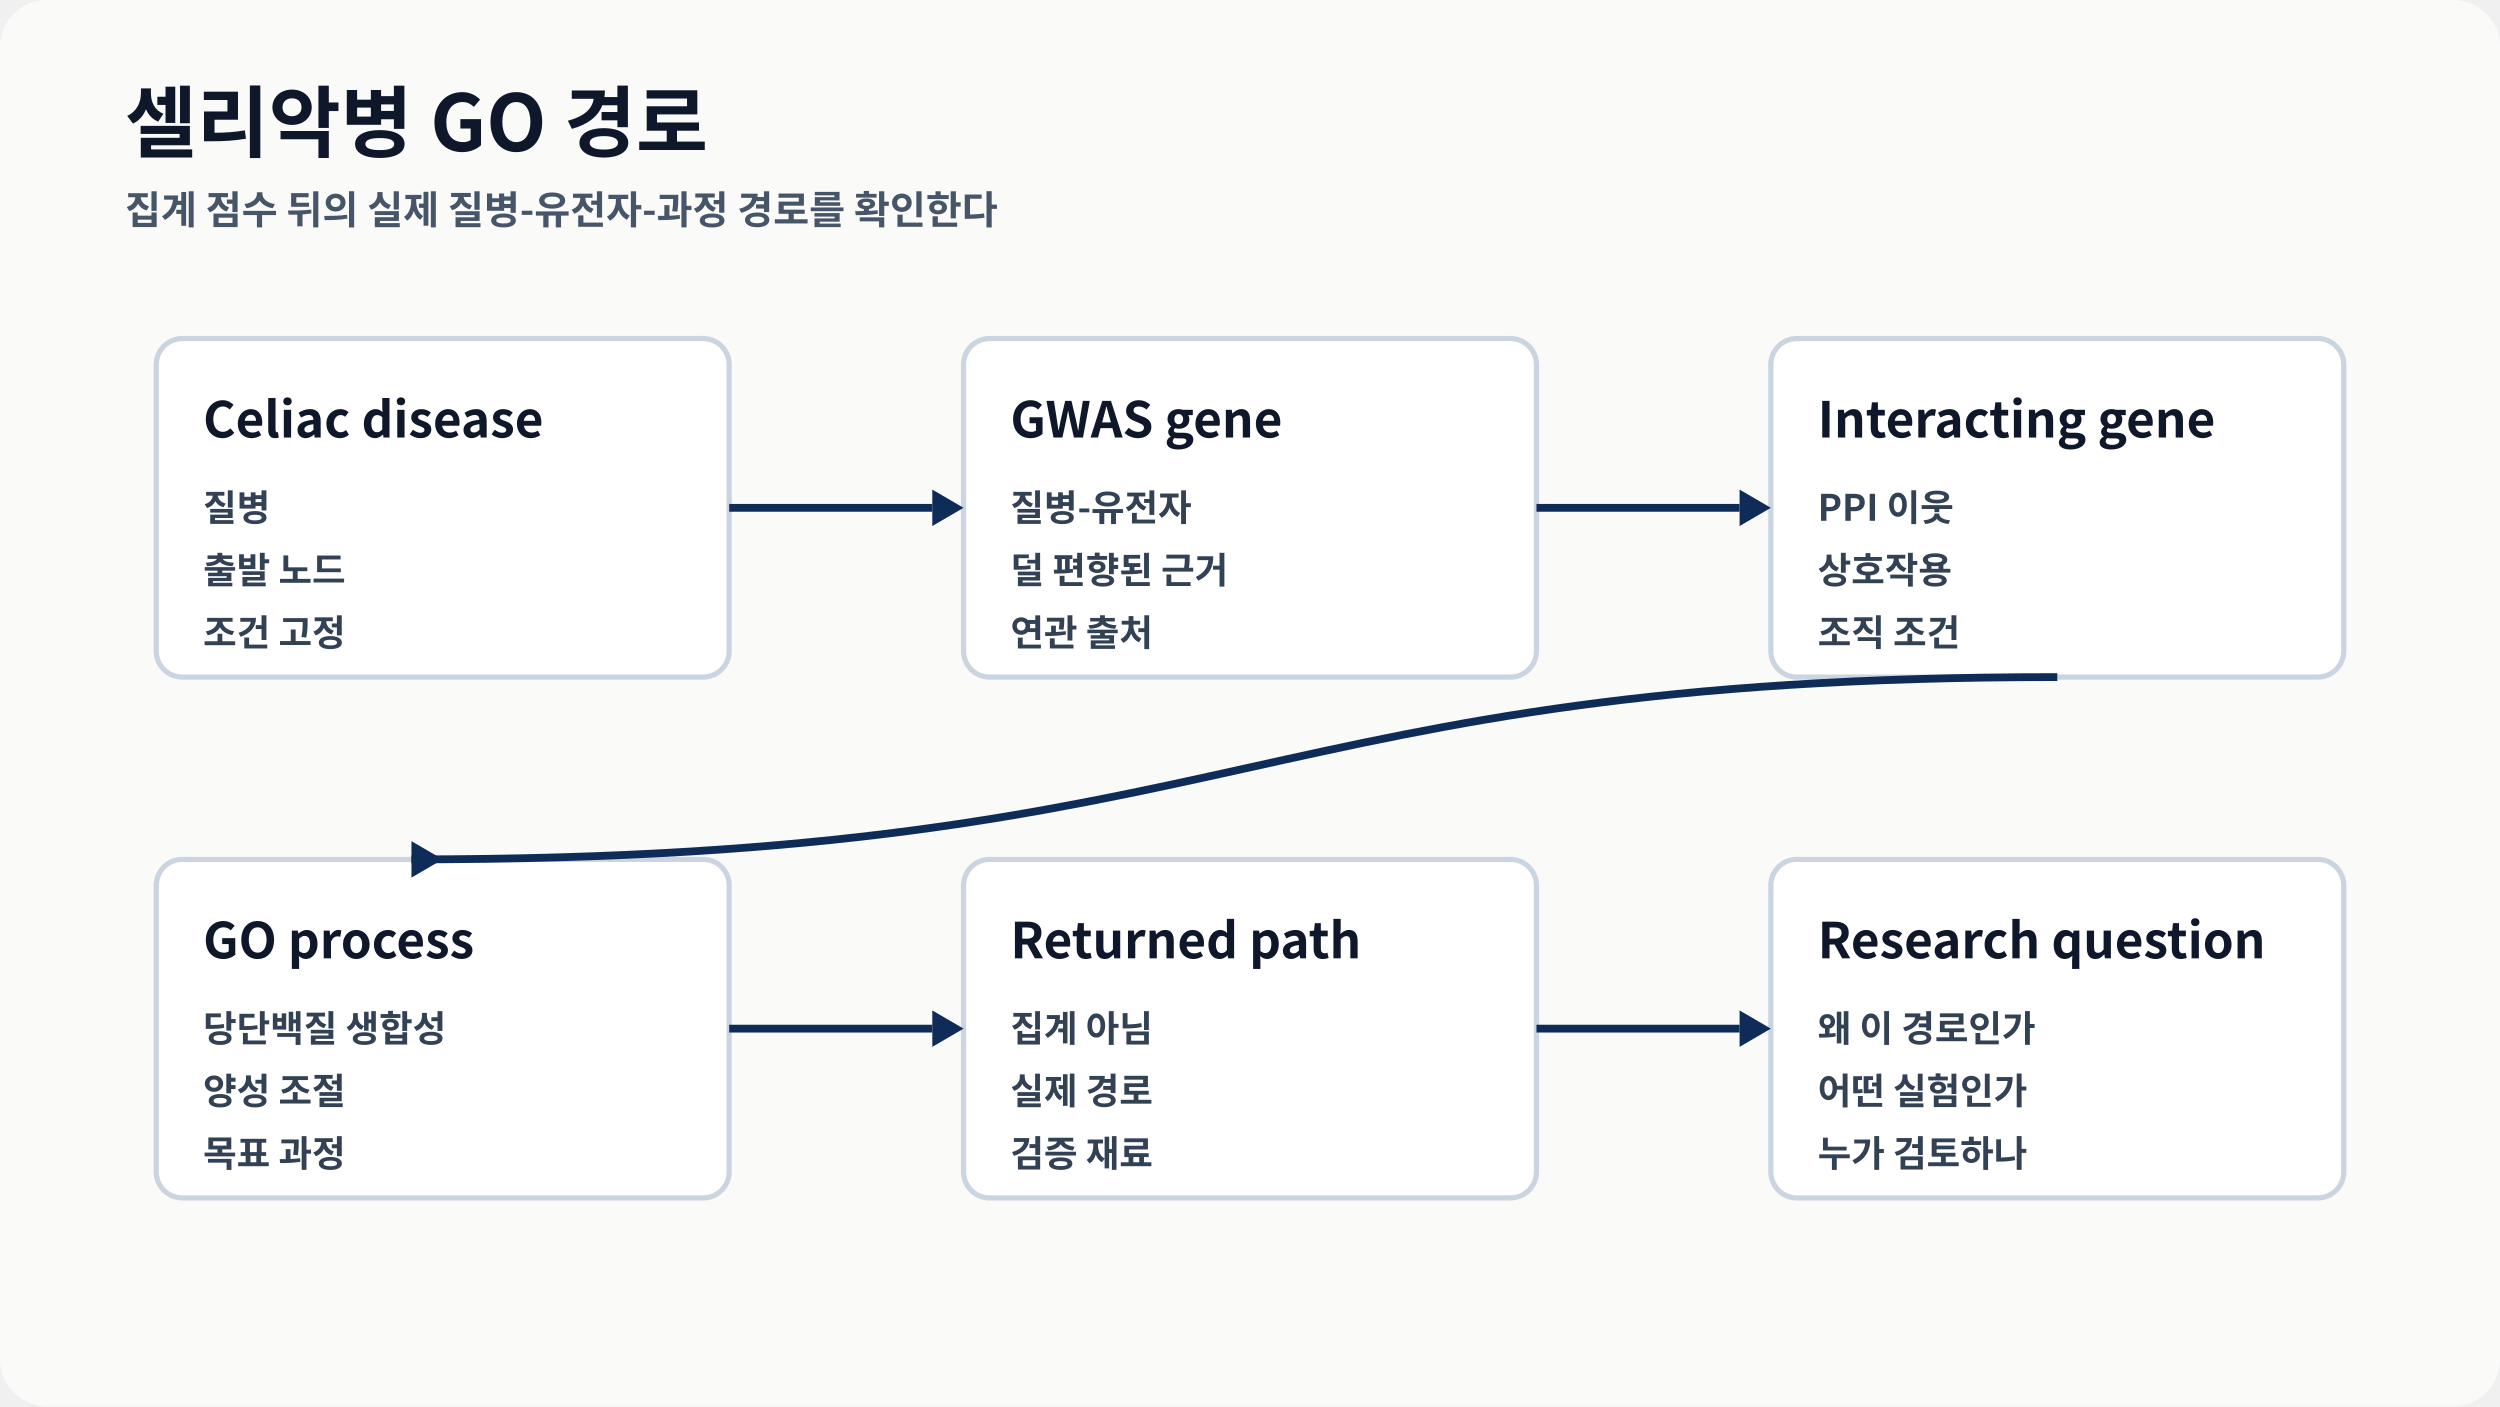
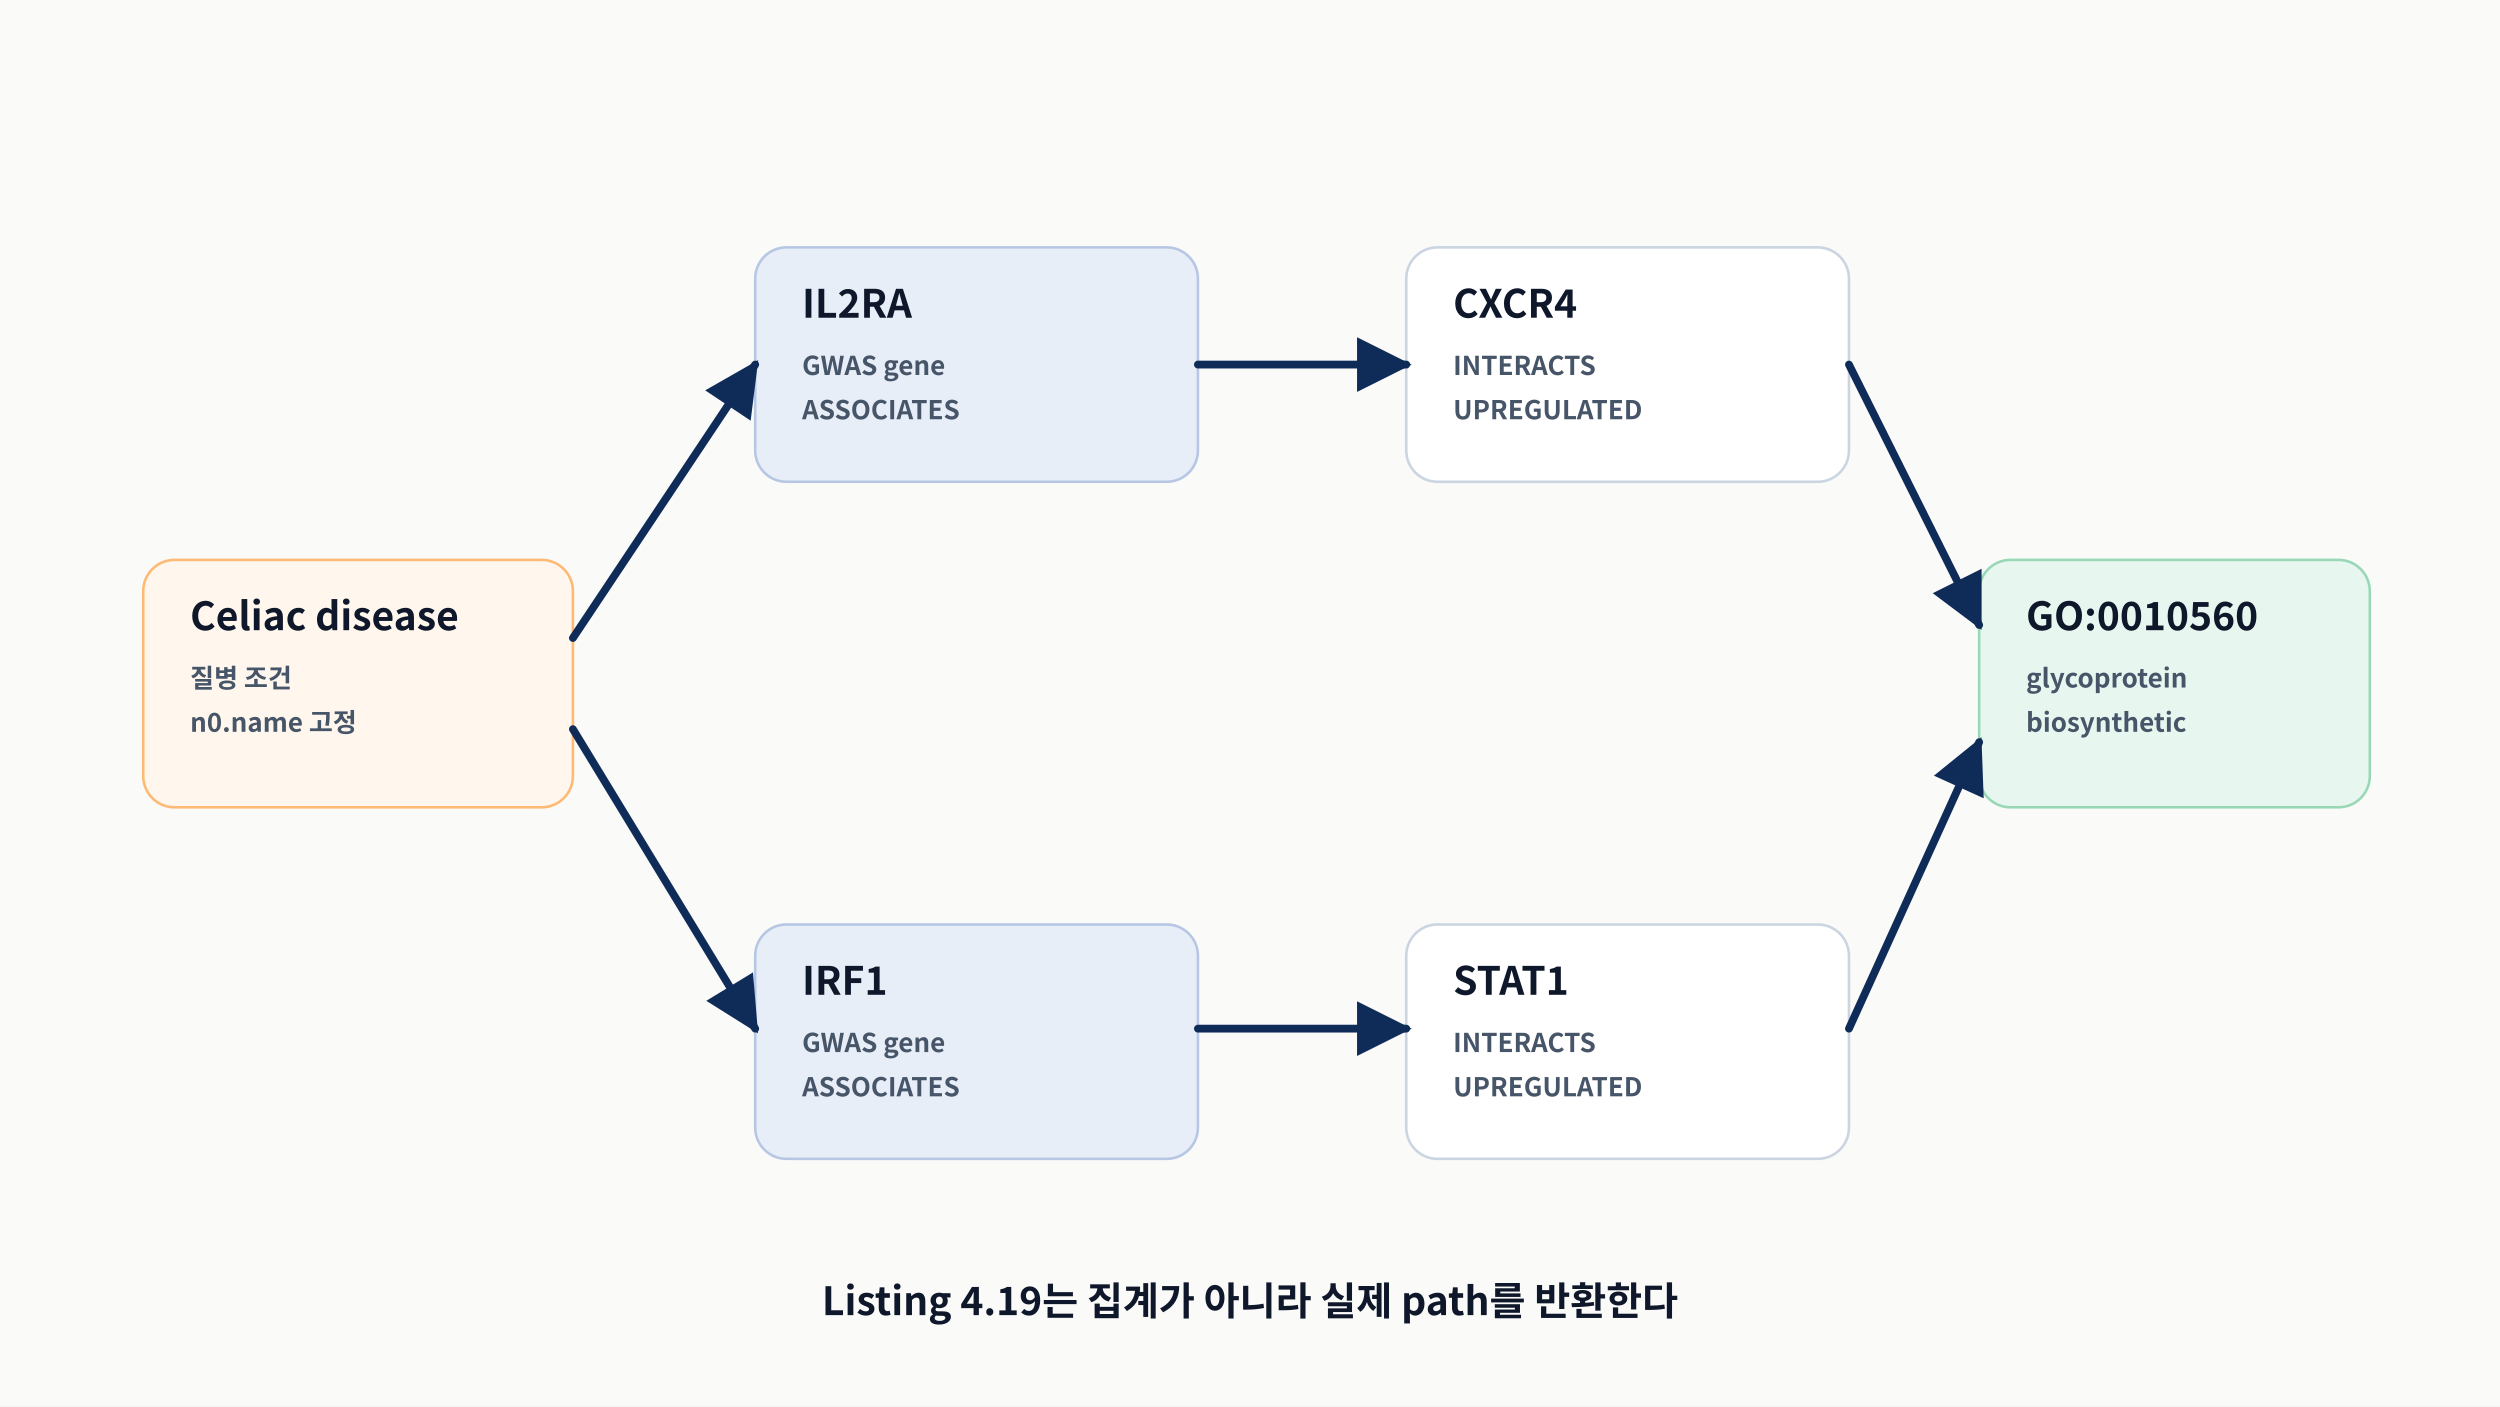
<svg xmlns="http://www.w3.org/2000/svg" viewBox="0 0 960 540" role="img" aria-labelledby="title desc">
  <style>
-       .t{font-family:'Noto Sans CJK KR', 'Apple SD Gothic Neo', 'Malgun Gothic', 'Noto Sans KR', NanumGothic, Inter, system-ui, sans-serif;fill:#0f172a}
-       .title{font-size:30px;font-weight:900}
-       .sub{font-size:15px;fill:#475569;font-weight:700}
-       .box{fill:#ffffff;stroke:#cbd5e1;stroke-width:2}
-       .accent{fill:#0f2c59}
-       .soft{fill:#e8eef8}
-       .muted{fill:#f8fafc}
-       .label{font-size:19px;font-weight:900}
-       .body{font-size:14px;fill:#334155;font-weight:700}
-       .small{font-size:12px;fill:#475569;font-weight:700}
-       .line{stroke:#0f2c59;stroke-width:3;fill:none}
+       .t{font-family:'Noto Sans CJK KR', 'Apple SD Gothic Neo', 'Malgun Gothic', 'Noto Sans KR', NanumGothic, Inter, system-ui, sans-serif}
+       .h{font-size:20px;font-weight:900}
+       .m{font-size:15px;font-weight:800}
+       .s{font-size:12px;font-weight:700}
+       .xs{font-size:10px;font-weight:700}
+       .dark{fill:#0f2c59;stroke:#0f2c59}
+       .soft{fill:#e8eef8;stroke:#b7c7e3}
+       .plain{fill:#fff;stroke:#cbd5e1}
+       .green{fill:#e7f7ef;stroke:#99d8b6}
+       .warn{fill:#fff7ed;stroke:#fdba74}
+       .line{stroke:#0f2c59;stroke-width:3;fill:none;stroke-linecap:round;stroke-linejoin:round}
+       .dash{stroke:#64748b;stroke-width:2.5;fill:none;stroke-dasharray:7 7;stroke-linecap:round}
+       .thin{stroke:#94a3b8;stroke-width:2;fill:none}
+       .axis{stroke:#64748b;stroke-width:2;fill:none}
+       .bar{fill:#0f2c59}
+       .bar2{fill:#89a7d8}
+       .badge{fill:#0f2c59}
+       .badgeText{fill:#fff;font-size:12px;font-weight:900}
    </style>
-   <rect width="960" height="540" rx="18" fill="#fafaf9" />
-   <text class="t title" x="48" y="58">셀리악병 GO 경로</text>
-   <text class="t sub" x="48" y="86">집계 점수 뒤의 실제 질병-유전자-과정 경로를 확인한다</text>
-   <rect class="box" x="60" y="130" width="220" height="130" rx="10" fill="#0f2c59" />
-   <text class="t label" x="78" y="168" fill="#ffffff">Celiac disease</text>
-   <text class="t body" x="78" y="200" fill="#ffffff">질병</text>
-   <text class="t body" x="78" y="224" fill="#ffffff">출발 노드</text>
-   <text class="t body" x="78" y="248" fill="#ffffff">조건 고정</text>
-   <rect class="box" x="370" y="130" width="220" height="130" rx="10" fill="#e8eef8" />
-   <text class="t label" x="388" y="168" fill="#0f172a">GWAS gene</text>
-   <text class="t body" x="388" y="200" fill="#334155">질병-유전자</text>
-   <text class="t body" x="388" y="224" fill="#334155">덜 편향된 근거</text>
-   <text class="t body" x="388" y="248" fill="#334155">연관 출처</text>
-   <rect class="box" x="680" y="130" width="220" height="130" rx="10" fill="#ffffff" />
-   <text class="t label" x="698" y="168" fill="#0f172a">Interacting gene</text>
-   <text class="t body" x="698" y="200" fill="#334155">PPI 이웃</text>
-   <text class="t body" x="698" y="224" fill="#334155">상호작용</text>
-   <text class="t body" x="698" y="248" fill="#334155">조직 조건</text>
-   <rect class="box" x="60" y="330" width="220" height="130" rx="10" fill="#e7f7ef" />
-   <text class="t label" x="78" y="368" fill="#0f172a">GO process</text>
-   <text class="t body" x="78" y="400" fill="#334155">당단백질 생합성</text>
-   <text class="t body" x="78" y="424" fill="#334155">양성 조절</text>
-   <text class="t body" x="78" y="448" fill="#334155">목표 과정</text>
-   <rect class="box" x="370" y="330" width="220" height="130" rx="10" fill="#fff7ed" />
-   <text class="t label" x="388" y="368" fill="#0f172a">Returned path</text>
-   <text class="t body" x="388" y="400" fill="#334155">집계 아님</text>
-   <text class="t body" x="388" y="424" fill="#334155">실제 경로</text>
-   <text class="t body" x="388" y="448" fill="#334155">검증 재료</text>
-   <rect class="box" x="680" y="330" width="220" height="130" rx="10" fill="#e8eef8" />
-   <text class="t label" x="698" y="368" fill="#0f172a">Research question</text>
-   <text class="t body" x="698" y="400" fill="#334155">왜 이 경로인가</text>
-   <text class="t body" x="698" y="424" fill="#334155">어떤 실험인가</text>
-   <text class="t body" x="698" y="448" fill="#334155">누가 검토하나</text>
-   <path class="line" d="M280 195 C 325 195, 325 195, 358 195" />
-   <polygon points="358,188 370,195 358,202" fill="#0f2c59" />
-   <path class="line" d="M590 195 C 635 195, 635 195, 668 195" />
-   <polygon points="668,188 680,195 668,202" fill="#0f2c59" />
-   <path class="line" d="M790 260 C 480 260, 480 330, 158 330" />
-   <polygon points="158,323 170,330 158,337" fill="#0f2c59" />
-   <path class="line" d="M280 395 C 325 395, 325 395, 358 395" />
-   <polygon points="358,388 370,395 358,402" fill="#0f2c59" />
-   <path class="line" d="M590 395 C 635 395, 635 395, 668 395" />
-   <polygon points="668,388 680,395 668,402" fill="#0f2c59" />
+   <defs>
+     <marker id="arrow" viewBox="0 0 10 10" refX="9" refY="5" markerWidth="7" markerHeight="7" orient="auto-start-reverse">
+       <path d="M0 0 L10 5 L0 10 z" fill="#0f2c59" />
+     </marker>
+   </defs>
+   <rect width="960" height="540" fill="#fafaf9" />
+   <rect class="warn" x="55" y="215" width="165" height="95" rx="12" />
+   <text class="t m" x="73" y="242" text-anchor="start" fill="#0f172a">Celiac disease</text>
+   <text class="t xs" x="73" y="264" text-anchor="start" fill="#475569">질병 조건</text>
+   <text class="t xs" x="73" y="281" text-anchor="start" fill="#475569">n0.name 고정</text>
+   <rect class="soft" x="290" y="95" width="170" height="90" rx="12" />
+   <text class="t m" x="308" y="122" text-anchor="start" fill="#0f172a">IL2RA</text>
+   <text class="t xs" x="308" y="144" text-anchor="start" fill="#475569">GWAS gene</text>
+   <text class="t xs" x="308" y="161" text-anchor="start" fill="#475569">ASSOCIATES</text>
+   <rect class="soft" x="290" y="355" width="170" height="90" rx="12" />
+   <text class="t m" x="308" y="382" text-anchor="start" fill="#0f172a">IRF1</text>
+   <text class="t xs" x="308" y="404" text-anchor="start" fill="#475569">GWAS gene</text>
+   <text class="t xs" x="308" y="421" text-anchor="start" fill="#475569">ASSOCIATES</text>
+   <rect class="plain" x="540" y="95" width="170" height="90" rx="12" />
+   <text class="t m" x="558" y="122" text-anchor="start" fill="#0f172a">CXCR4</text>
+   <text class="t xs" x="558" y="144" text-anchor="start" fill="#475569">INTERACTS</text>
+   <text class="t xs" x="558" y="161" text-anchor="start" fill="#475569">UPREGULATED</text>
+   <rect class="plain" x="540" y="355" width="170" height="90" rx="12" />
+   <text class="t m" x="558" y="382" text-anchor="start" fill="#0f172a">STAT1</text>
+   <text class="t xs" x="558" y="404" text-anchor="start" fill="#475569">INTERACTS</text>
+   <text class="t xs" x="558" y="421" text-anchor="start" fill="#475569">UPREGULATED</text>
+   <rect class="green" x="760" y="215" width="150" height="95" rx="12" />
+   <text class="t m" x="778" y="242" text-anchor="start" fill="#0f172a">GO:0010560</text>
+   <text class="t xs" x="778" y="264" text-anchor="start" fill="#475569">glycoprotein</text>
+   <text class="t xs" x="778" y="281" text-anchor="start" fill="#475569">biosynthetic</text>
+   <path class="line" d="M220 245 L290 140" marker-end="url(#arrow)" />
+   <path class="line" d="M220 280 L290 395" marker-end="url(#arrow)" />
+   <path class="line" d="M460 140 L540 140" marker-end="url(#arrow)" />
+   <path class="line" d="M460 395 L540 395" marker-end="url(#arrow)" />
+   <path class="line" d="M710 140 L760 240" marker-end="url(#arrow)" />
+   <path class="line" d="M710 395 L760 285" marker-end="url(#arrow)" />
+   <text class="t m" x="480" y="505" text-anchor="middle" fill="#0f172a">Listing 4.19는 집계가 아니라 실제 path를 반환한다</text>
</svg>
